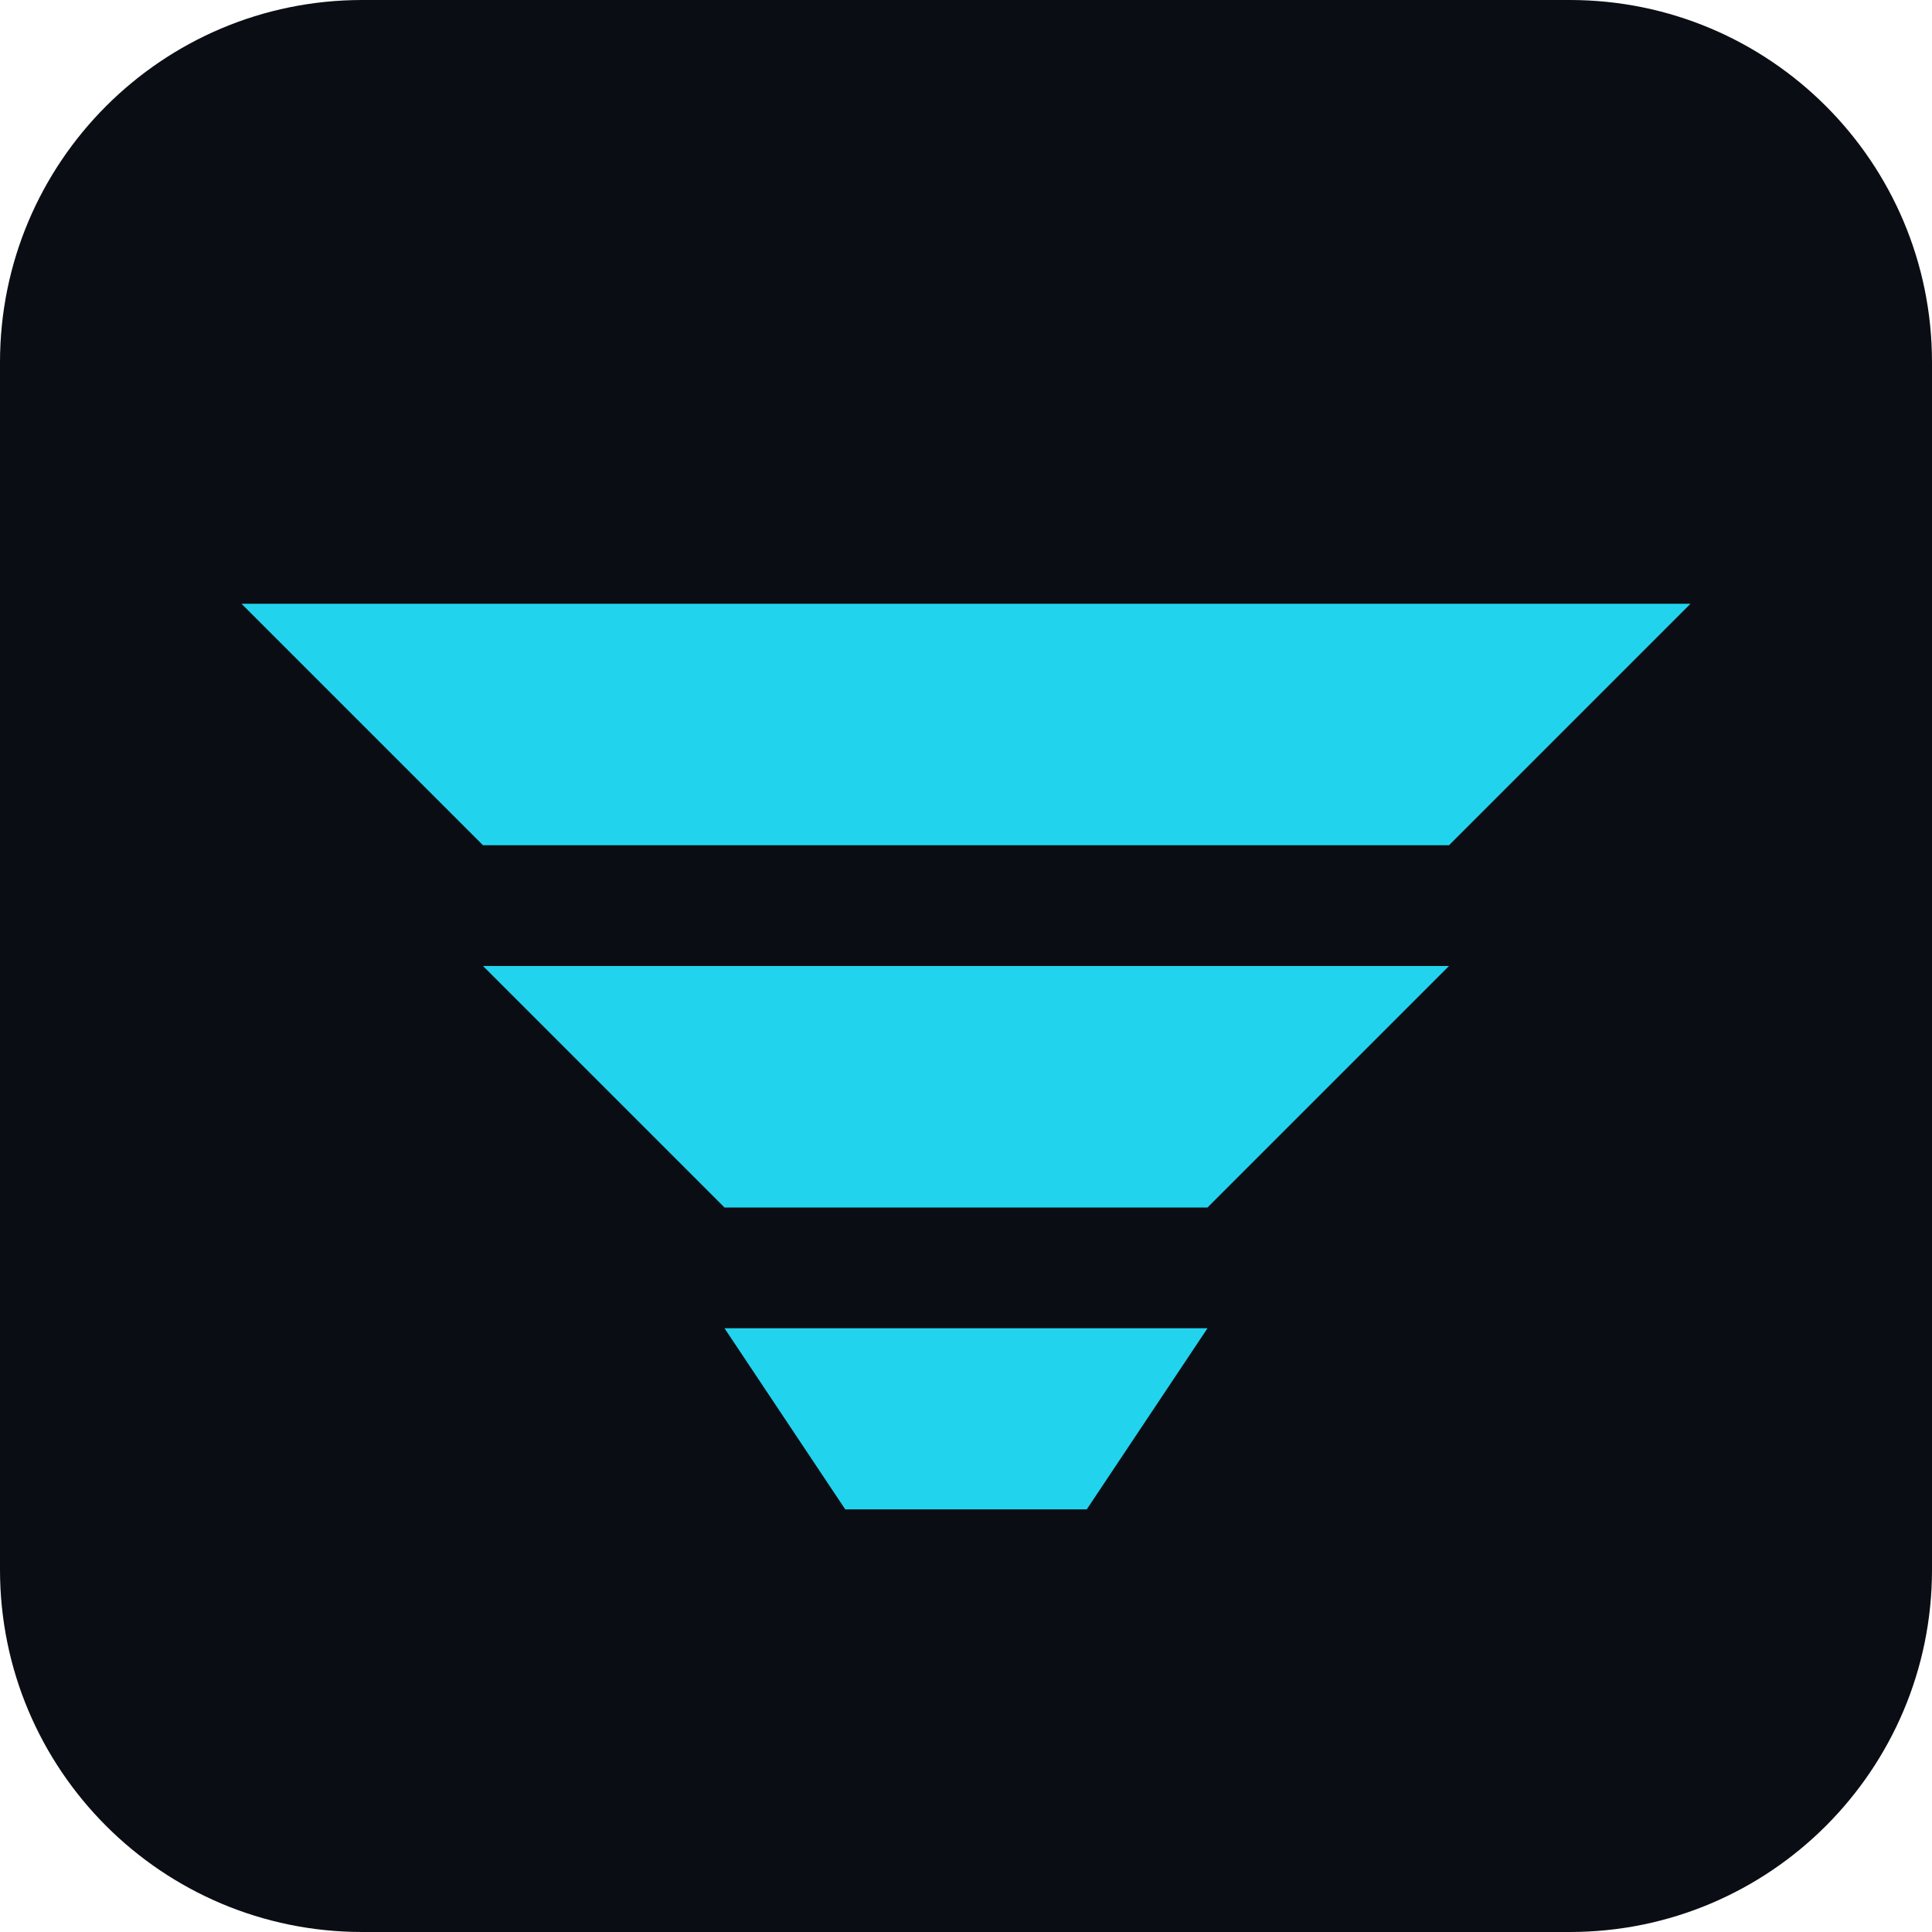
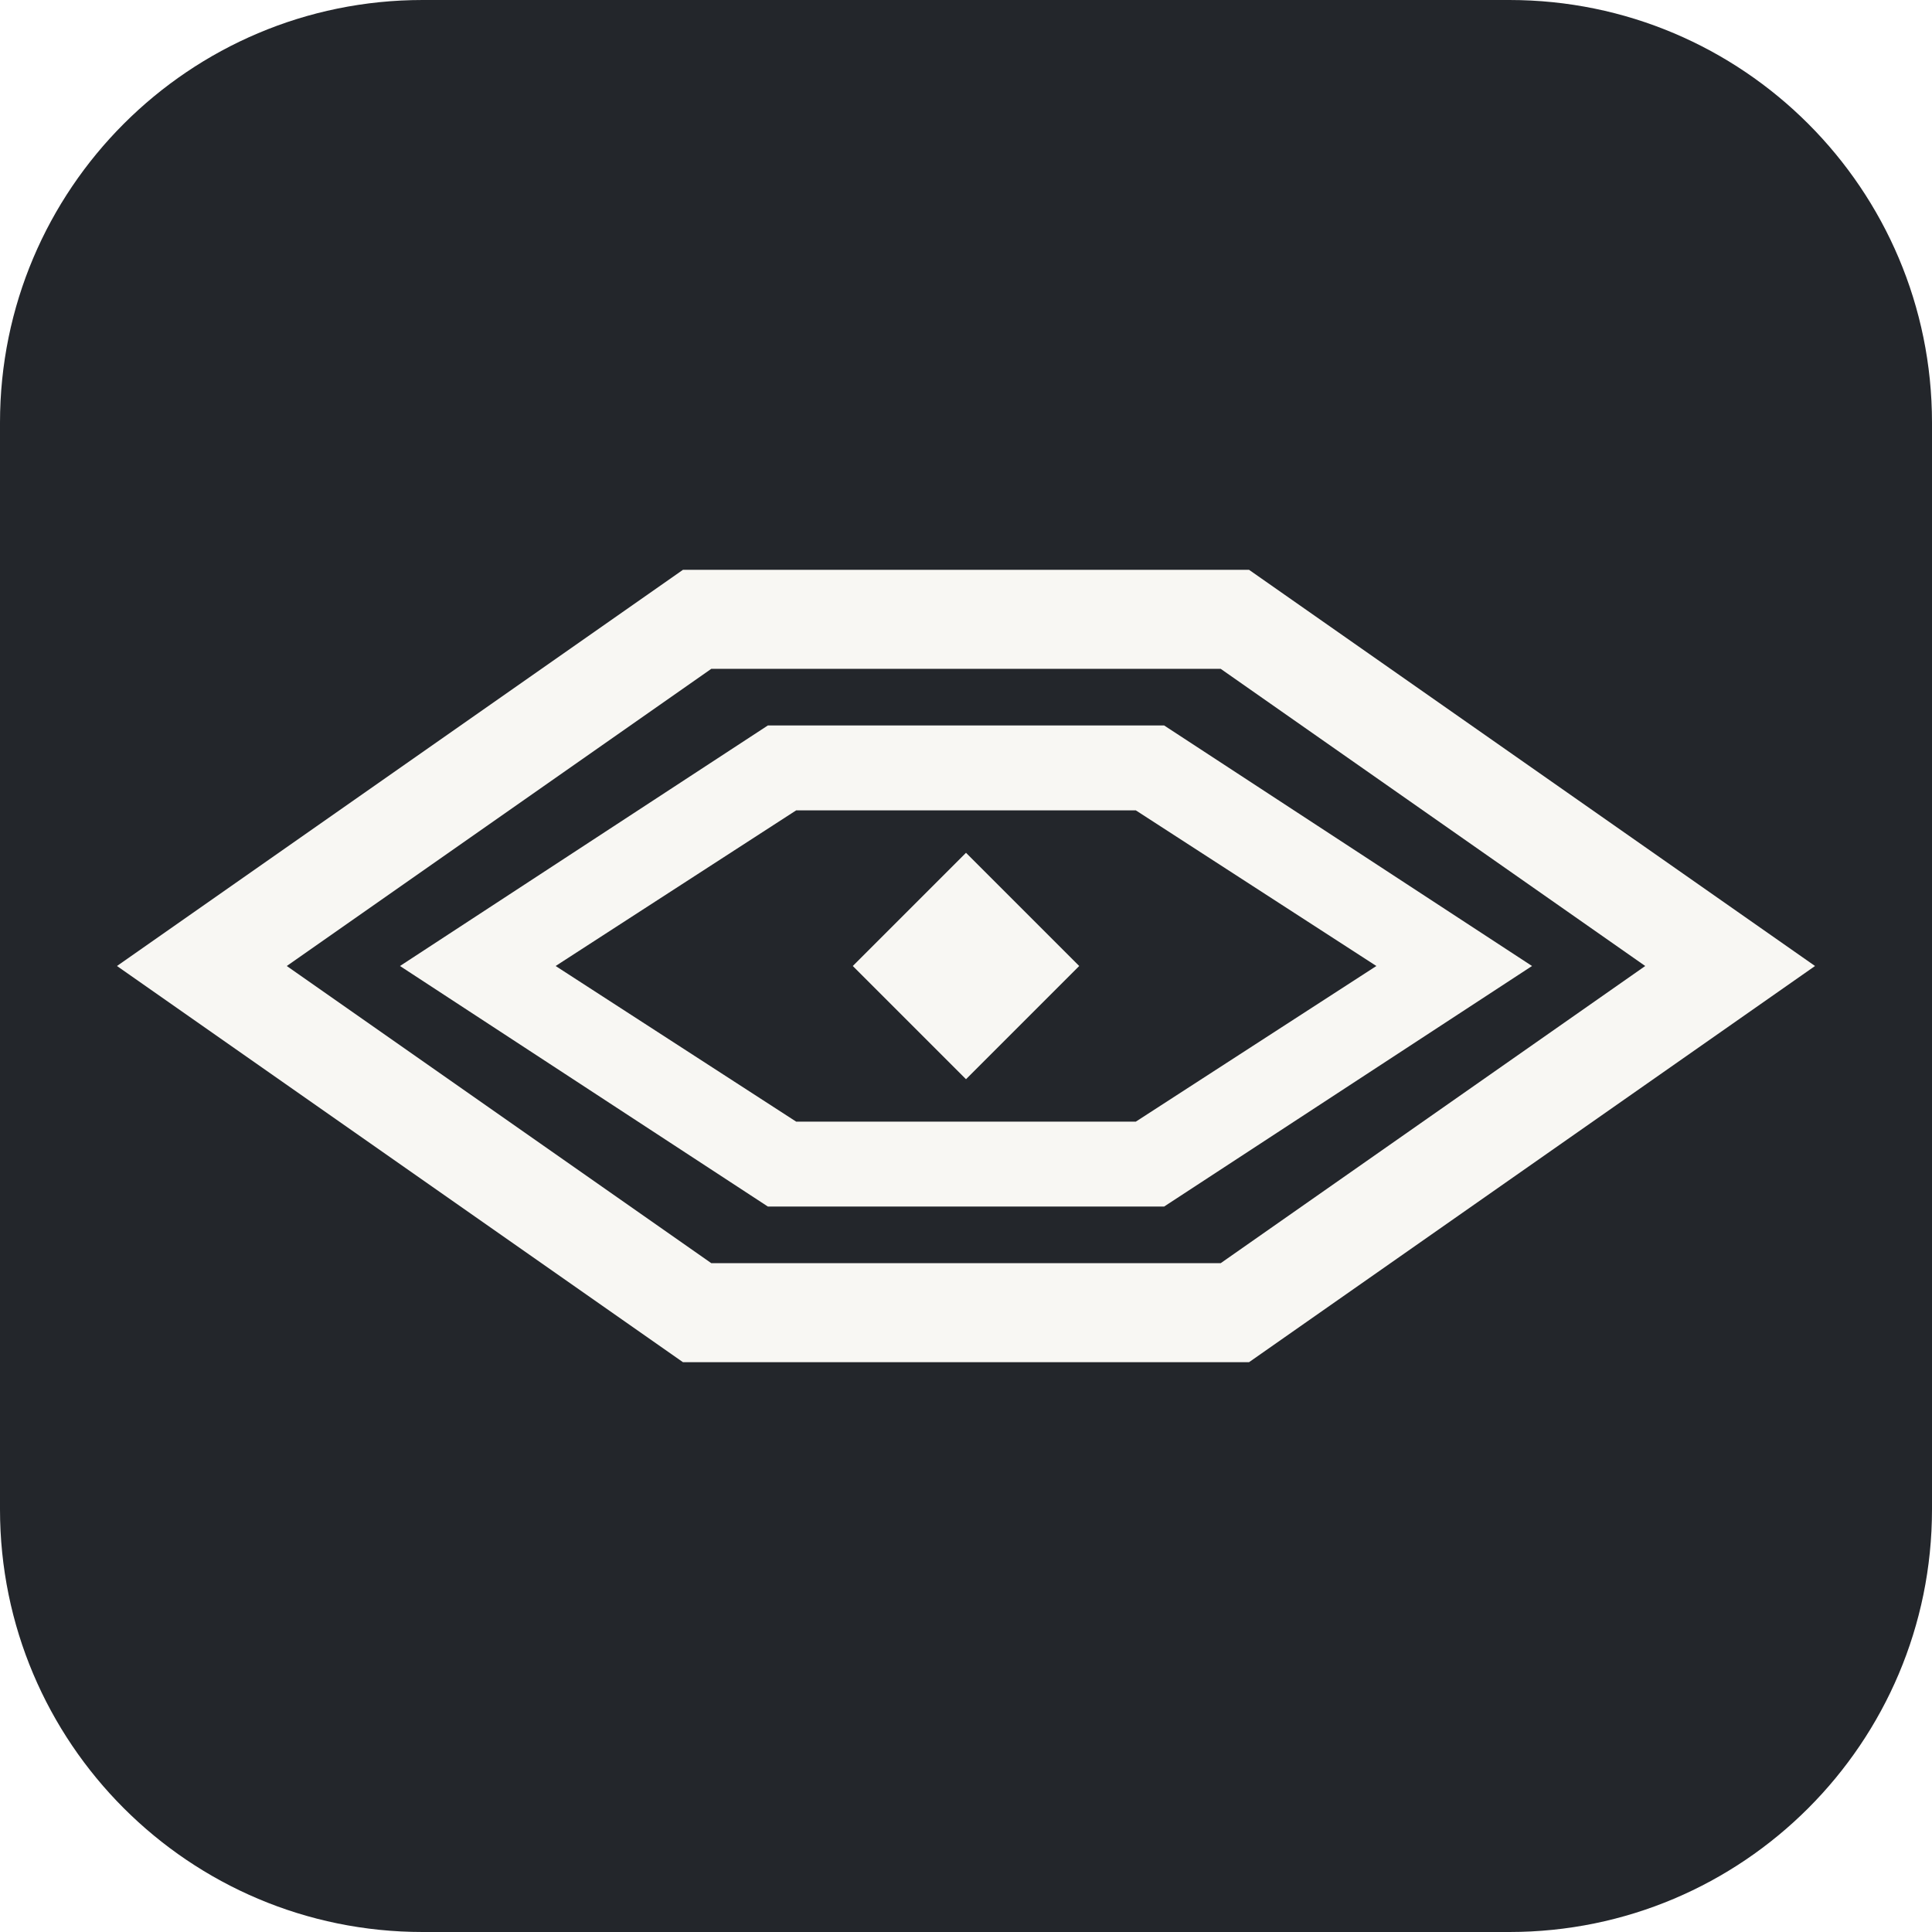
- <svg xmlns="http://www.w3.org/2000/svg" viewBox="0 0 32 32">
-   <rect width="32" height="32" rx="6" fill="#0a0e14" />
-   <path d="M4 10h24l-4 4H8zM8 16h16l-4 4h-8zM12 22h8l-2 3h-4z" fill="#22d3ee" />
+ <svg xmlns="http://www.w3.org/2000/svg" viewBox="0 0 64 64">
+   <rect width="64" height="64" rx="14" fill="#23262b" />
+   <g transform="translate(2 13.25) scale(.9375)" fill="#f8f7f3">
+     <path fill-rule="evenodd" d="M2 20 22 6h20l20 14-20 14H22Zm6 0 15 10.5h18L56 20 41 9.5H23Z" />
+     <path fill-rule="evenodd" d="M12 20 25 11.5h14L52 20 39 28.5H25Zm5.5 0L26 25.5h12l8.5-5.5-8.5-5.5H26Z" />
+     <path d="m28 20 4-4 4 4-4 4Z" />
+   </g>
</svg>
